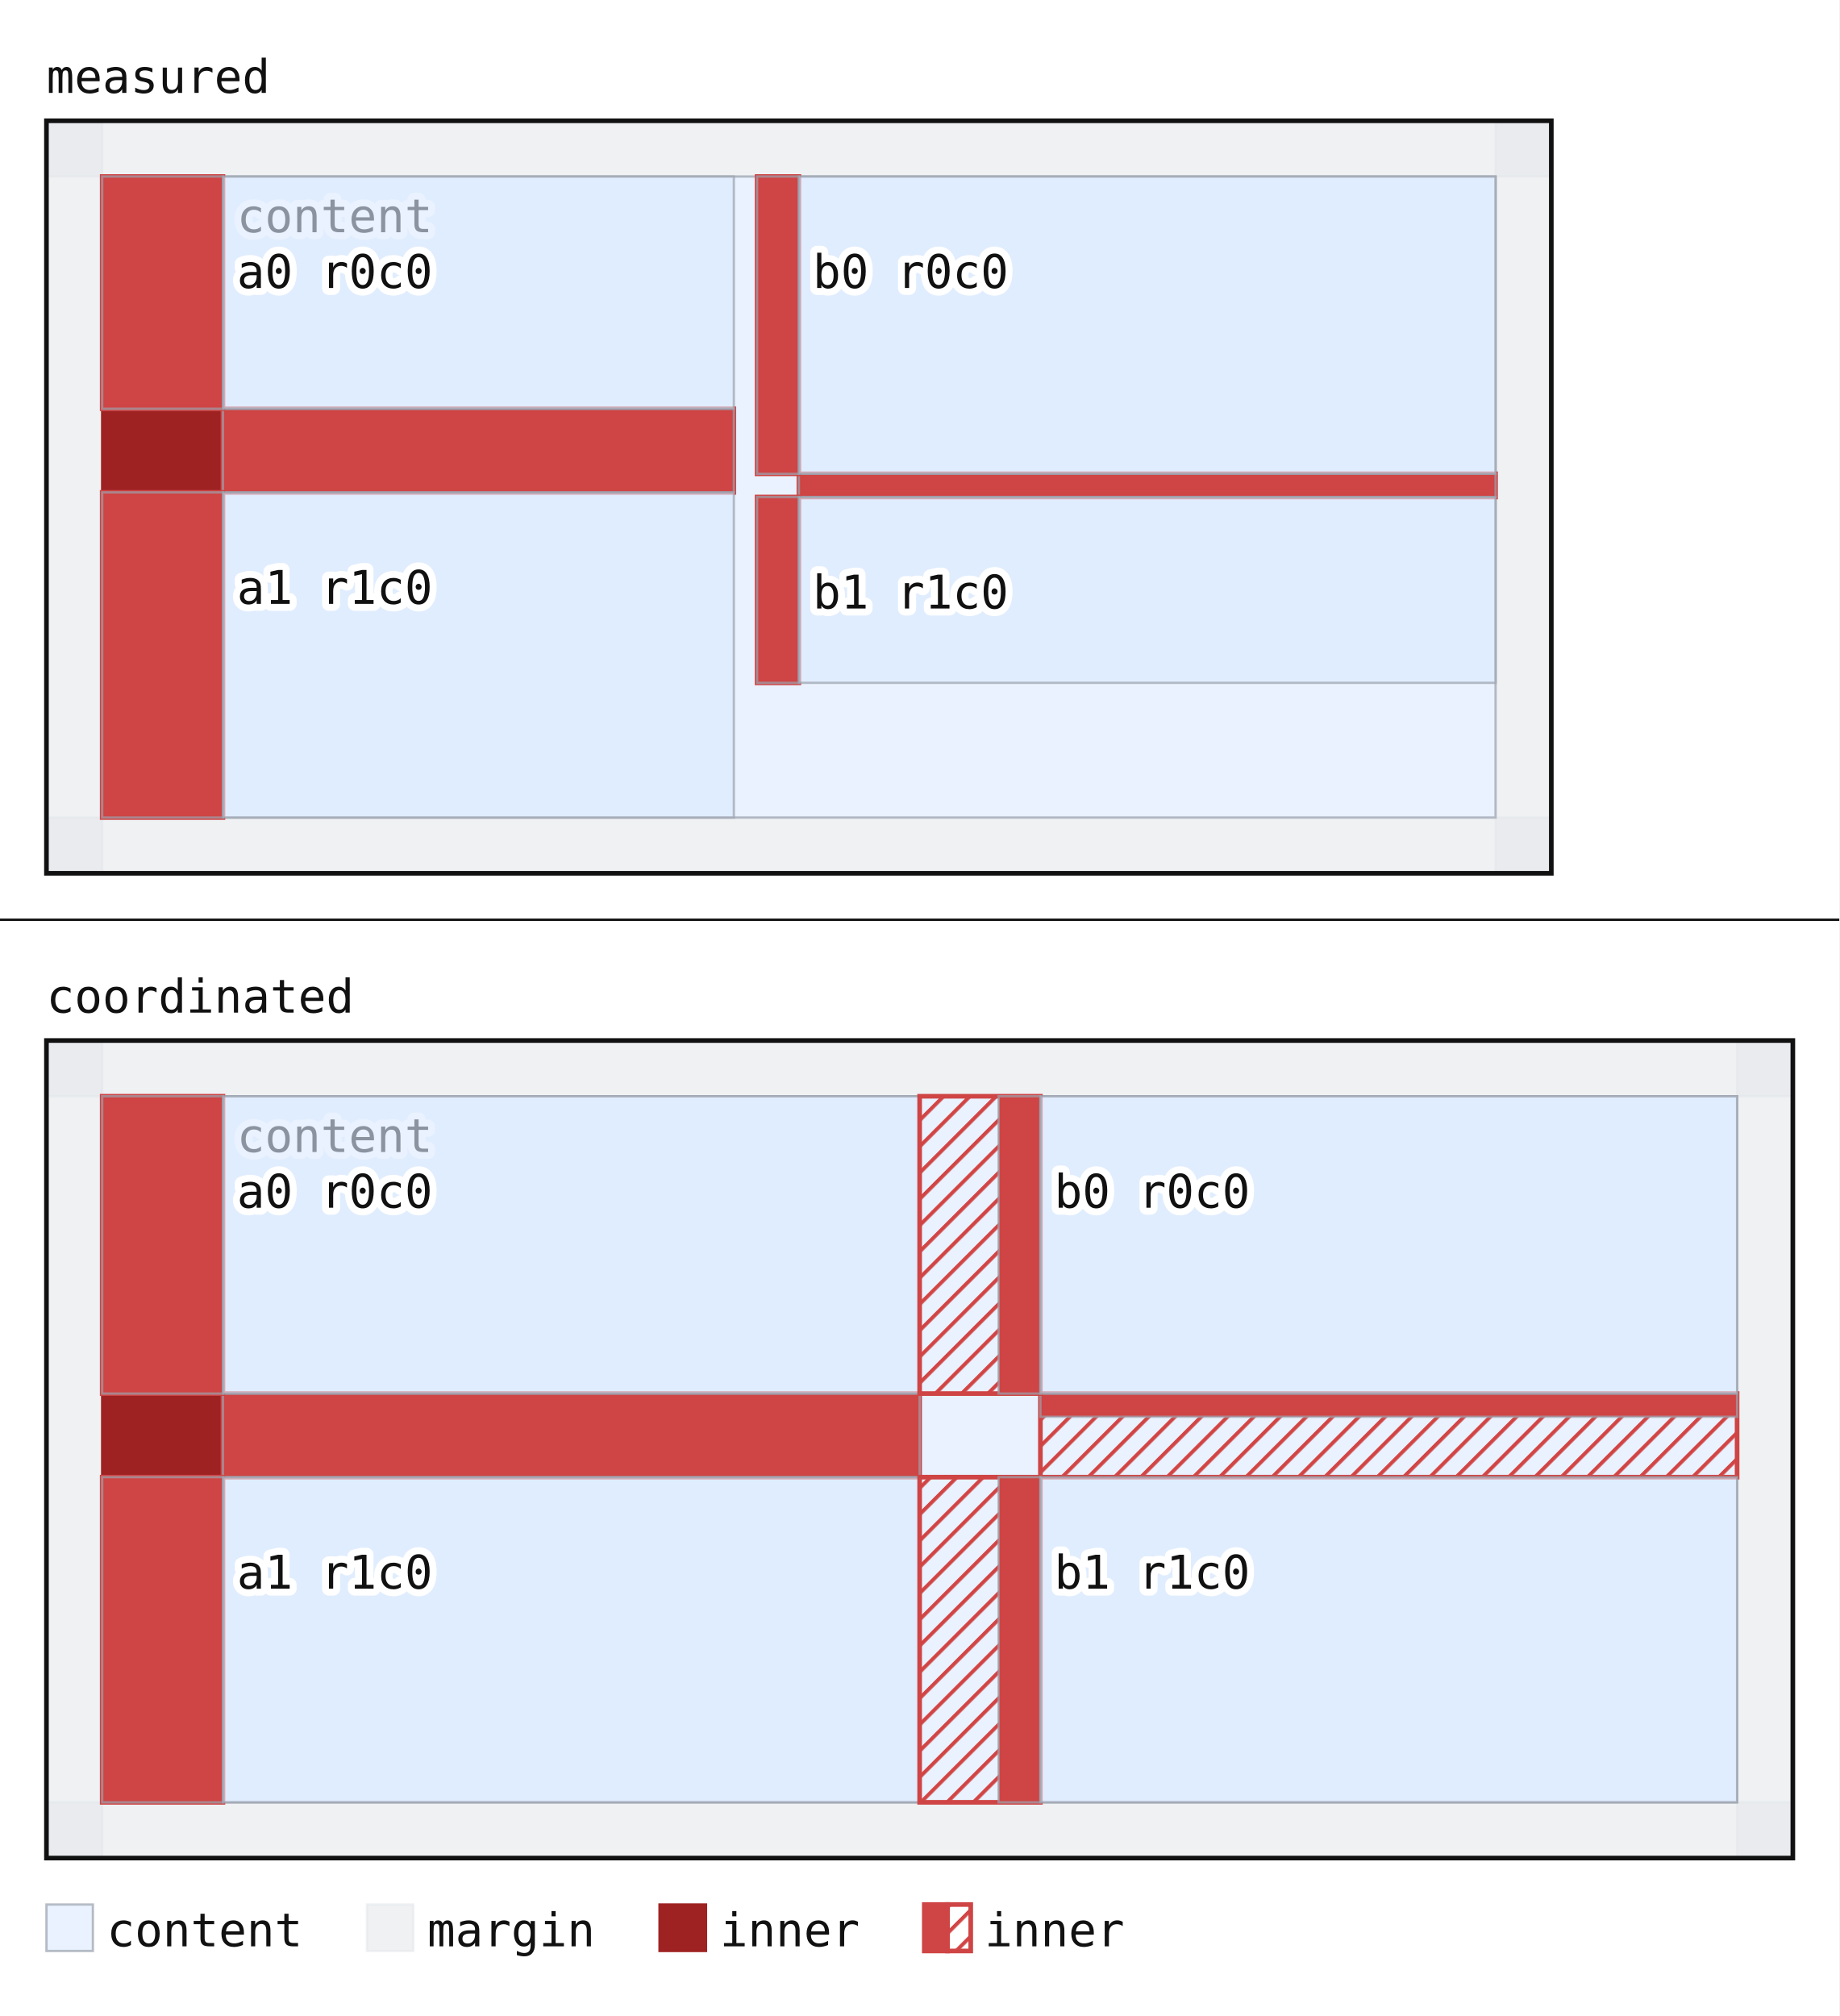
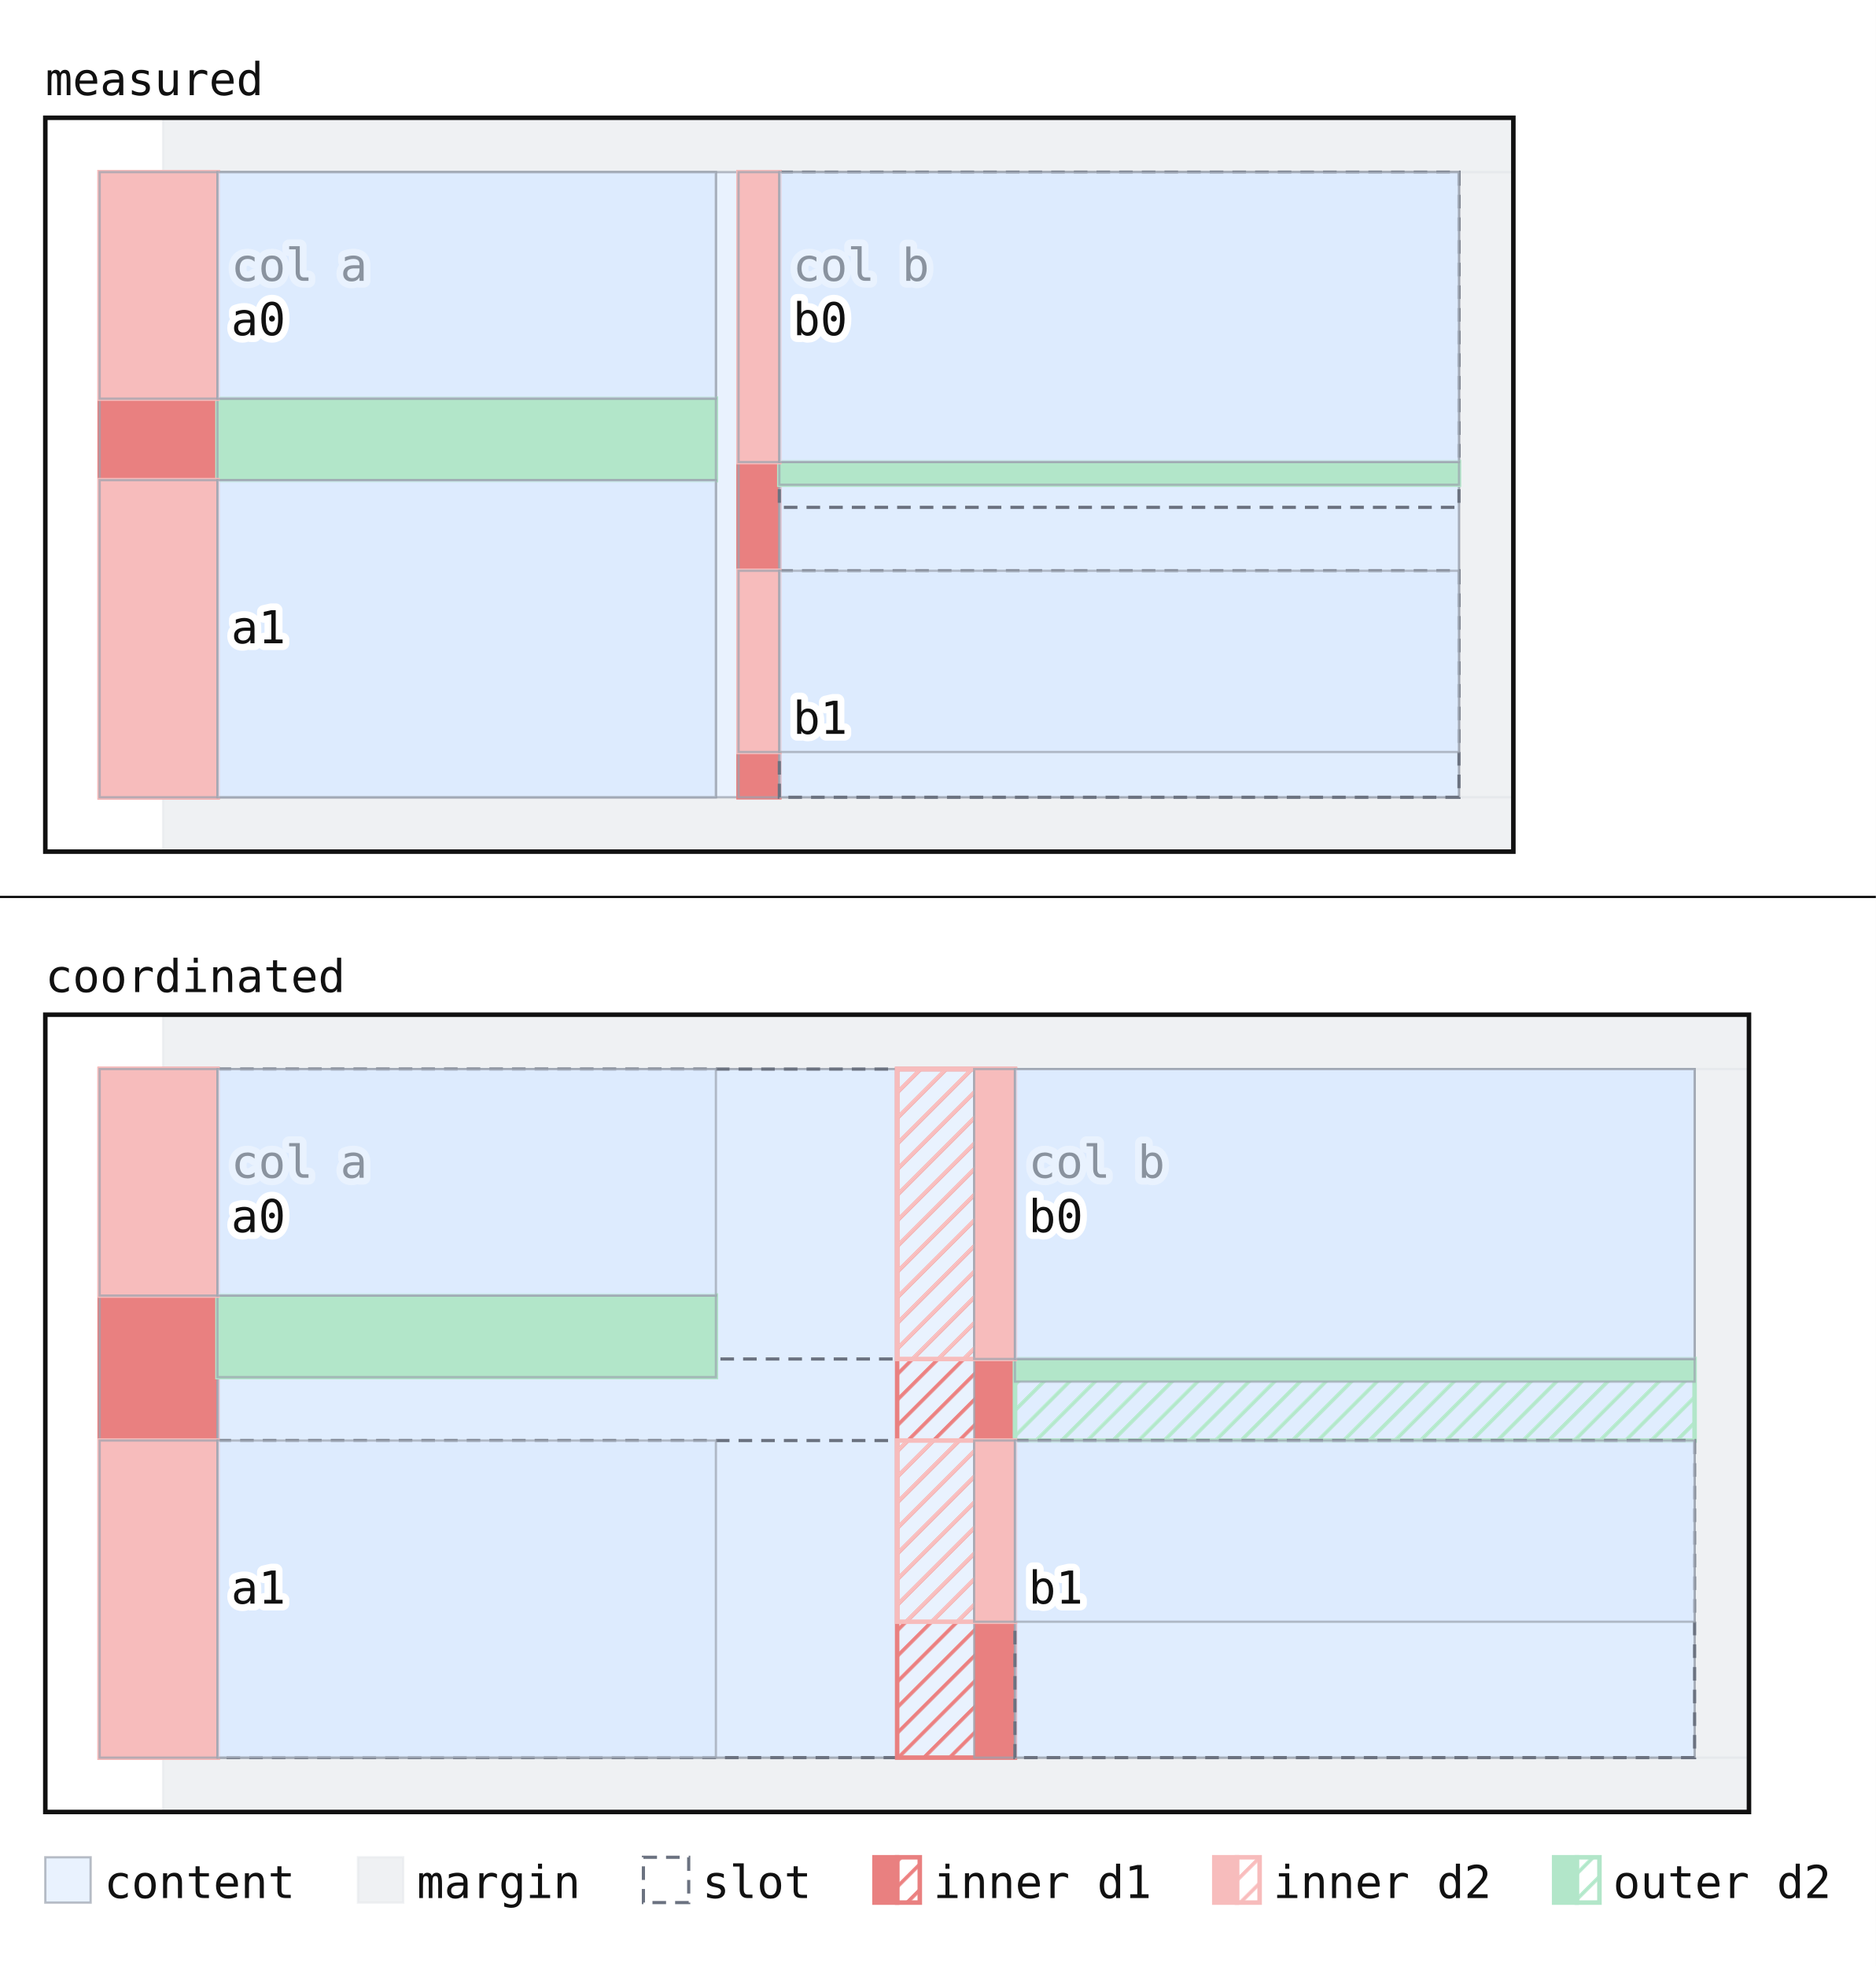
- <svg xmlns="http://www.w3.org/2000/svg" viewBox="-10 -10 396 434" font-family="monospace" font-size="10">
+ <svg xmlns="http://www.w3.org/2000/svg" viewBox="-10 -10 414 434" font-family="monospace" font-size="10">
  <defs>
-     <pattern id="hatch-i0" patternUnits="userSpaceOnUse" width="4" height="4" patternTransform="rotate(45)">
-       <line x1="0" y1="0" x2="0" y2="4" stroke="#cf4444" stroke-width="1.6" />
+     <pattern id="hatch-i1" patternUnits="userSpaceOnUse" width="4" height="4" patternTransform="rotate(45)">
+       <line x1="0" y1="0" x2="0" y2="4" stroke="#e98080" stroke-width="1.6" />
+     </pattern>
+     <pattern id="hatch-i2" patternUnits="userSpaceOnUse" width="4" height="4" patternTransform="rotate(45)">
+       <line x1="0" y1="0" x2="0" y2="4" stroke="#f7bcbc" stroke-width="1.6" />
+     </pattern>
+     <pattern id="hatch-o2" patternUnits="userSpaceOnUse" width="4" height="4" patternTransform="rotate(45)">
+       <line x1="0" y1="0" x2="0" y2="4" stroke="#b2e6c9" stroke-width="1.6" />
    </pattern>
  </defs>
-   <rect x="-10" y="-10" width="396" height="434" fill="#ffffff" />
+   <rect x="-10" y="-10" width="414" height="434" fill="#ffffff" />
  <rect x="0" y="0" width="0" height="0" fill="#dbeafe" fill-opacity="0.6" stroke="#9ca3af" stroke-width="0.5" stroke-opacity="0.7" />
-   <text x="0" y="10" fill="#111111" stroke="#ffffff" stroke-width="3" stroke-linejoin="round" paint-order="stroke">measured</text>
-   <rect x="0" y="16" width="324" height="12" fill="#e5e7eb" fill-opacity="0.6" stroke="#e5e7eb" stroke-width="0.5" stroke-opacity="0.6" />
-   <rect x="0" y="166" width="324" height="12" fill="#e5e7eb" fill-opacity="0.6" stroke="#e5e7eb" stroke-width="0.5" stroke-opacity="0.6" />
-   <rect x="0" y="16" width="12" height="162" fill="#e5e7eb" fill-opacity="0.6" stroke="#e5e7eb" stroke-width="0.5" stroke-opacity="0.6" />
-   <rect x="12" y="28" width="26" height="138" fill="#9f2222" stroke="#9f2222" stroke-width="0.5" />
-   <rect x="312" y="16" width="12" height="162" fill="#e5e7eb" fill-opacity="0.6" stroke="#e5e7eb" stroke-width="0.5" stroke-opacity="0.6" />
+   <text x="0" y="11" fill="#111111" stroke="#ffffff" stroke-width="3" stroke-linejoin="round" paint-order="stroke">measured</text>
+   <rect x="26" y="16" width="298" height="12" fill="#e5e7eb" fill-opacity="0.6" stroke="#e5e7eb" stroke-width="0.5" stroke-opacity="0.6" />
+   <rect x="26" y="166" width="298" height="12" fill="#e5e7eb" fill-opacity="0.6" stroke="#e5e7eb" stroke-width="0.5" stroke-opacity="0.6" />
+   <rect x="26" y="28" width="12" height="138" fill="#e5e7eb" fill-opacity="0.6" stroke="#e5e7eb" stroke-width="0.5" stroke-opacity="0.6" />
+   <rect x="312" y="28" width="12" height="138" fill="#e5e7eb" fill-opacity="0.6" stroke="#e5e7eb" stroke-width="0.5" stroke-opacity="0.6" />
  <rect x="38" y="28" width="274" height="138" fill="#dbeafe" fill-opacity="0.6" stroke="#9ca3af" stroke-width="0.5" stroke-opacity="0.7" />
-   <text x="41" y="40" fill="#111111" stroke="#ffffff" stroke-width="3" stroke-linejoin="round" paint-order="stroke">content</text>
-   <rect x="38" y="78" width="110" height="18" fill="url(#hatch-i0)" stroke="#cf4444" stroke-width="1" />
-   <rect x="38" y="78" width="110" height="18" fill="#cf4444" stroke="#9ca3af" stroke-width="0.5" stroke-opacity="0.7" />
-   <rect x="12" y="28" width="26" height="50" fill="url(#hatch-i0)" stroke="#cf4444" stroke-width="1" />
-   <rect x="12" y="28" width="26" height="50" fill="#cf4444" stroke="#9ca3af" stroke-width="0.5" stroke-opacity="0.7" />
+   <rect x="12" y="28" width="26" height="138" fill="url(#hatch-i1)" stroke="#e98080" stroke-width="1" />
+   <rect x="12" y="28" width="26" height="138" fill="#e98080" stroke="#9ca3af" stroke-width="0.5" stroke-opacity="0.7" />
+   <rect x="38" y="28" width="110" height="138" fill="#dbeafe" fill-opacity="0.6" stroke="#9ca3af" stroke-width="0.5" stroke-opacity="0.7" />
+   <text x="41" y="52" fill="#111111" stroke="#ffffff" stroke-width="3" stroke-linejoin="round" paint-order="stroke">col a</text>
+   <rect x="38" y="78" width="110" height="18" fill="url(#hatch-o2)" stroke="#b2e6c9" stroke-width="1" />
+   <rect x="38" y="78" width="110" height="18" fill="#b2e6c9" stroke="#9ca3af" stroke-width="0.5" stroke-opacity="0.7" />
+   <rect x="12" y="28" width="26" height="50" fill="url(#hatch-i2)" stroke="#f7bcbc" stroke-width="1" />
+   <rect x="12" y="28" width="26" height="50" fill="#f7bcbc" stroke="#9ca3af" stroke-width="0.5" stroke-opacity="0.7" />
  <rect x="38" y="28" width="110" height="50" fill="#dbeafe" fill-opacity="0.6" stroke="#9ca3af" stroke-width="0.5" stroke-opacity="0.7" />
-   <text x="41" y="52" fill="#111111" stroke="#ffffff" stroke-width="3" stroke-linejoin="round" paint-order="stroke">a0 r0c0</text>
-   <rect x="12" y="96" width="26" height="70" fill="url(#hatch-i0)" stroke="#cf4444" stroke-width="1" />
-   <rect x="12" y="96" width="26" height="70" fill="#cf4444" stroke="#9ca3af" stroke-width="0.5" stroke-opacity="0.7" />
+   <text x="41" y="64" fill="#111111" stroke="#ffffff" stroke-width="3" stroke-linejoin="round" paint-order="stroke">a0</text>
+   <rect x="12" y="96" width="26" height="70" fill="url(#hatch-i2)" stroke="#f7bcbc" stroke-width="1" />
+   <rect x="12" y="96" width="26" height="70" fill="#f7bcbc" stroke="#9ca3af" stroke-width="0.5" stroke-opacity="0.7" />
  <rect x="38" y="96" width="110" height="70" fill="#dbeafe" fill-opacity="0.6" stroke="#9ca3af" stroke-width="0.5" stroke-opacity="0.7" />
-   <text x="41" y="120" fill="#111111" stroke="#ffffff" stroke-width="3" stroke-linejoin="round" paint-order="stroke">a1 r1c0</text>
-   <rect x="162" y="92" width="150" height="5" fill="url(#hatch-i0)" stroke="#cf4444" stroke-width="1" />
-   <rect x="162" y="92" width="150" height="5" fill="#cf4444" stroke="#9ca3af" stroke-width="0.5" stroke-opacity="0.7" />
-   <rect x="153" y="28" width="9" height="64" fill="url(#hatch-i0)" stroke="#cf4444" stroke-width="1" />
-   <rect x="153" y="28" width="9" height="64" fill="#cf4444" stroke="#9ca3af" stroke-width="0.5" stroke-opacity="0.7" />
+   <text x="41" y="132" fill="#111111" stroke="#ffffff" stroke-width="3" stroke-linejoin="round" paint-order="stroke">a1</text>
+   <rect x="153" y="28" width="9" height="138" fill="url(#hatch-i1)" stroke="#e98080" stroke-width="1" />
+   <rect x="153" y="28" width="9" height="138" fill="#e98080" stroke="#9ca3af" stroke-width="0.5" stroke-opacity="0.7" />
+   <rect x="162" y="28" width="150" height="138" fill="#dbeafe" fill-opacity="0.6" stroke="#9ca3af" stroke-width="0.5" stroke-opacity="0.7" />
+   <text x="165" y="52" fill="#111111" stroke="#ffffff" stroke-width="3" stroke-linejoin="round" paint-order="stroke">col b</text>
+   <rect x="162" y="28" width="150" height="74" fill="none" stroke="#6b7280" stroke-width="0.7" stroke-dasharray="3 2" />
+   <rect x="162" y="92" width="150" height="5" fill="url(#hatch-o2)" stroke="#b2e6c9" stroke-width="1" />
+   <rect x="162" y="92" width="150" height="5" fill="#b2e6c9" stroke="#9ca3af" stroke-width="0.5" stroke-opacity="0.7" />
+   <rect x="153" y="28" width="9" height="64" fill="url(#hatch-i2)" stroke="#f7bcbc" stroke-width="1" />
+   <rect x="153" y="28" width="9" height="64" fill="#f7bcbc" stroke="#9ca3af" stroke-width="0.5" stroke-opacity="0.7" />
  <rect x="162" y="28" width="150" height="64" fill="#dbeafe" fill-opacity="0.6" stroke="#9ca3af" stroke-width="0.5" stroke-opacity="0.7" />
-   <text x="165" y="52" fill="#111111" stroke="#ffffff" stroke-width="3" stroke-linejoin="round" paint-order="stroke">b0 r0c0</text>
-   <rect x="153" y="97" width="9" height="40" fill="url(#hatch-i0)" stroke="#cf4444" stroke-width="1" />
-   <rect x="153" y="97" width="9" height="40" fill="#cf4444" stroke="#9ca3af" stroke-width="0.5" stroke-opacity="0.7" />
-   <rect x="162" y="97" width="150" height="40" fill="#dbeafe" fill-opacity="0.6" stroke="#9ca3af" stroke-width="0.5" stroke-opacity="0.7" />
-   <text x="165" y="121" fill="#111111" stroke="#ffffff" stroke-width="3" stroke-linejoin="round" paint-order="stroke">b1 r1c0</text>
+   <text x="165" y="64" fill="#111111" stroke="#ffffff" stroke-width="3" stroke-linejoin="round" paint-order="stroke">b0</text>
+   <rect x="162" y="116" width="150" height="50" fill="none" stroke="#6b7280" stroke-width="0.7" stroke-dasharray="3 2" />
+   <rect x="153" y="116" width="9" height="40" fill="url(#hatch-i2)" stroke="#f7bcbc" stroke-width="1" />
+   <rect x="153" y="116" width="9" height="40" fill="#f7bcbc" stroke="#9ca3af" stroke-width="0.5" stroke-opacity="0.7" />
+   <rect x="162" y="116" width="150" height="40" fill="#dbeafe" fill-opacity="0.6" stroke="#9ca3af" stroke-width="0.5" stroke-opacity="0.7" />
+   <text x="165" y="152" fill="#111111" stroke="#ffffff" stroke-width="3" stroke-linejoin="round" paint-order="stroke">b1</text>
  <rect x="0" y="16" width="324" height="162" fill="none" stroke="#111111" stroke-width="1" />
  <rect x="0" y="198" width="0" height="0" fill="#dbeafe" fill-opacity="0.6" stroke="#9ca3af" stroke-width="0.5" stroke-opacity="0.7" />
-   <text x="0" y="208" fill="#111111" stroke="#ffffff" stroke-width="3" stroke-linejoin="round" paint-order="stroke">coordinated</text>
-   <rect x="0" y="214" width="376" height="12" fill="#e5e7eb" fill-opacity="0.6" stroke="#e5e7eb" stroke-width="0.5" stroke-opacity="0.6" />
-   <rect x="0" y="378" width="376" height="12" fill="#e5e7eb" fill-opacity="0.6" stroke="#e5e7eb" stroke-width="0.5" stroke-opacity="0.6" />
-   <rect x="0" y="214" width="12" height="176" fill="#e5e7eb" fill-opacity="0.6" stroke="#e5e7eb" stroke-width="0.5" stroke-opacity="0.6" />
-   <rect x="12" y="226" width="26" height="152" fill="#9f2222" stroke="#9f2222" stroke-width="0.5" />
-   <rect x="364" y="214" width="12" height="176" fill="#e5e7eb" fill-opacity="0.6" stroke="#e5e7eb" stroke-width="0.5" stroke-opacity="0.6" />
+   <text x="0" y="209" fill="#111111" stroke="#ffffff" stroke-width="3" stroke-linejoin="round" paint-order="stroke">coordinated</text>
+   <rect x="26" y="214" width="350" height="12" fill="#e5e7eb" fill-opacity="0.6" stroke="#e5e7eb" stroke-width="0.5" stroke-opacity="0.6" />
+   <rect x="26" y="378" width="350" height="12" fill="#e5e7eb" fill-opacity="0.6" stroke="#e5e7eb" stroke-width="0.5" stroke-opacity="0.6" />
+   <rect x="26" y="226" width="12" height="152" fill="#e5e7eb" fill-opacity="0.6" stroke="#e5e7eb" stroke-width="0.5" stroke-opacity="0.6" />
+   <rect x="364" y="226" width="12" height="152" fill="#e5e7eb" fill-opacity="0.6" stroke="#e5e7eb" stroke-width="0.5" stroke-opacity="0.6" />
  <rect x="38" y="226" width="326" height="152" fill="#dbeafe" fill-opacity="0.6" stroke="#9ca3af" stroke-width="0.5" stroke-opacity="0.7" />
-   <text x="41" y="238" fill="#111111" stroke="#ffffff" stroke-width="3" stroke-linejoin="round" paint-order="stroke">content</text>
-   <rect x="38" y="290" width="150" height="18" fill="url(#hatch-i0)" stroke="#cf4444" stroke-width="1" />
-   <rect x="38" y="290" width="150" height="18" fill="#cf4444" stroke="#9ca3af" stroke-width="0.5" stroke-opacity="0.7" />
-   <rect x="12" y="226" width="26" height="64" fill="url(#hatch-i0)" stroke="#cf4444" stroke-width="1" />
-   <rect x="12" y="226" width="26" height="64" fill="#cf4444" stroke="#9ca3af" stroke-width="0.5" stroke-opacity="0.7" />
-   <rect x="38" y="226" width="150" height="64" fill="#dbeafe" fill-opacity="0.6" stroke="#9ca3af" stroke-width="0.5" stroke-opacity="0.7" />
-   <text x="41" y="250" fill="#111111" stroke="#ffffff" stroke-width="3" stroke-linejoin="round" paint-order="stroke">a0 r0c0</text>
-   <rect x="12" y="308" width="26" height="70" fill="url(#hatch-i0)" stroke="#cf4444" stroke-width="1" />
-   <rect x="12" y="308" width="26" height="70" fill="#cf4444" stroke="#9ca3af" stroke-width="0.5" stroke-opacity="0.7" />
-   <rect x="38" y="308" width="150" height="70" fill="#dbeafe" fill-opacity="0.6" stroke="#9ca3af" stroke-width="0.5" stroke-opacity="0.7" />
-   <text x="41" y="332" fill="#111111" stroke="#ffffff" stroke-width="3" stroke-linejoin="round" paint-order="stroke">a1 r1c0</text>
-   <rect x="214" y="290" width="150" height="18" fill="url(#hatch-i0)" stroke="#cf4444" stroke-width="1" />
-   <rect x="214" y="290" width="150" height="5" fill="#cf4444" stroke="#9ca3af" stroke-width="0.5" stroke-opacity="0.7" />
-   <rect x="188" y="226" width="26" height="64" fill="url(#hatch-i0)" stroke="#cf4444" stroke-width="1" />
-   <rect x="205" y="226" width="9" height="64" fill="#cf4444" stroke="#9ca3af" stroke-width="0.5" stroke-opacity="0.7" />
+   <rect x="12" y="226" width="26" height="152" fill="url(#hatch-i1)" stroke="#e98080" stroke-width="1" />
+   <rect x="12" y="226" width="26" height="152" fill="#e98080" stroke="#9ca3af" stroke-width="0.5" stroke-opacity="0.7" />
+   <rect x="38" y="226" width="150" height="152" fill="#dbeafe" fill-opacity="0.6" stroke="#9ca3af" stroke-width="0.5" stroke-opacity="0.7" />
+   <text x="41" y="250" fill="#111111" stroke="#ffffff" stroke-width="3" stroke-linejoin="round" paint-order="stroke">col a</text>
+   <rect x="38" y="226" width="150" height="64" fill="none" stroke="#6b7280" stroke-width="0.7" stroke-dasharray="3 2" />
+   <rect x="38" y="276" width="110" height="18" fill="url(#hatch-o2)" stroke="#b2e6c9" stroke-width="1" />
+   <rect x="38" y="276" width="110" height="18" fill="#b2e6c9" stroke="#9ca3af" stroke-width="0.5" stroke-opacity="0.7" />
+   <rect x="12" y="226" width="26" height="50" fill="url(#hatch-i2)" stroke="#f7bcbc" stroke-width="1" />
+   <rect x="12" y="226" width="26" height="50" fill="#f7bcbc" stroke="#9ca3af" stroke-width="0.5" stroke-opacity="0.7" />
+   <rect x="38" y="226" width="110" height="50" fill="#dbeafe" fill-opacity="0.6" stroke="#9ca3af" stroke-width="0.5" stroke-opacity="0.7" />
+   <text x="41" y="262" fill="#111111" stroke="#ffffff" stroke-width="3" stroke-linejoin="round" paint-order="stroke">a0</text>
+   <rect x="38" y="308" width="150" height="70" fill="none" stroke="#6b7280" stroke-width="0.7" stroke-dasharray="3 2" />
+   <rect x="12" y="308" width="26" height="70" fill="url(#hatch-i2)" stroke="#f7bcbc" stroke-width="1" />
+   <rect x="12" y="308" width="26" height="70" fill="#f7bcbc" stroke="#9ca3af" stroke-width="0.5" stroke-opacity="0.7" />
+   <rect x="38" y="308" width="110" height="70" fill="#dbeafe" fill-opacity="0.6" stroke="#9ca3af" stroke-width="0.5" stroke-opacity="0.7" />
+   <text x="41" y="344" fill="#111111" stroke="#ffffff" stroke-width="3" stroke-linejoin="round" paint-order="stroke">a1</text>
+   <rect x="188" y="226" width="26" height="152" fill="url(#hatch-i1)" stroke="#e98080" stroke-width="1" />
+   <rect x="205" y="226" width="9" height="152" fill="#e98080" stroke="#9ca3af" stroke-width="0.5" stroke-opacity="0.7" />
+   <rect x="214" y="226" width="150" height="152" fill="#dbeafe" fill-opacity="0.6" stroke="#9ca3af" stroke-width="0.5" stroke-opacity="0.7" />
+   <text x="217" y="250" fill="#111111" stroke="#ffffff" stroke-width="3" stroke-linejoin="round" paint-order="stroke">col b</text>
+   <rect x="214" y="290" width="150" height="18" fill="url(#hatch-o2)" stroke="#b2e6c9" stroke-width="1" />
+   <rect x="214" y="290" width="150" height="5" fill="#b2e6c9" stroke="#9ca3af" stroke-width="0.5" stroke-opacity="0.7" />
+   <rect x="188" y="226" width="26" height="64" fill="url(#hatch-i2)" stroke="#f7bcbc" stroke-width="1" />
+   <rect x="205" y="226" width="9" height="64" fill="#f7bcbc" stroke="#9ca3af" stroke-width="0.5" stroke-opacity="0.7" />
  <rect x="214" y="226" width="150" height="64" fill="#dbeafe" fill-opacity="0.6" stroke="#9ca3af" stroke-width="0.5" stroke-opacity="0.7" />
-   <text x="217" y="250" fill="#111111" stroke="#ffffff" stroke-width="3" stroke-linejoin="round" paint-order="stroke">b0 r0c0</text>
-   <rect x="188" y="308" width="26" height="70" fill="url(#hatch-i0)" stroke="#cf4444" stroke-width="1" />
-   <rect x="205" y="308" width="9" height="70" fill="#cf4444" stroke="#9ca3af" stroke-width="0.5" stroke-opacity="0.7" />
-   <rect x="214" y="308" width="150" height="70" fill="#dbeafe" fill-opacity="0.6" stroke="#9ca3af" stroke-width="0.5" stroke-opacity="0.7" />
-   <text x="217" y="332" fill="#111111" stroke="#ffffff" stroke-width="3" stroke-linejoin="round" paint-order="stroke">b1 r1c0</text>
+   <text x="217" y="262" fill="#111111" stroke="#ffffff" stroke-width="3" stroke-linejoin="round" paint-order="stroke">b0</text>
+   <rect x="214" y="308" width="150" height="70" fill="none" stroke="#6b7280" stroke-width="0.7" stroke-dasharray="3 2" />
+   <rect x="188" y="308" width="26" height="40" fill="url(#hatch-i2)" stroke="#f7bcbc" stroke-width="1" />
+   <rect x="205" y="308" width="9" height="40" fill="#f7bcbc" stroke="#9ca3af" stroke-width="0.5" stroke-opacity="0.7" />
+   <rect x="214" y="308" width="150" height="40" fill="#dbeafe" fill-opacity="0.6" stroke="#9ca3af" stroke-width="0.5" stroke-opacity="0.7" />
+   <text x="217" y="344" fill="#111111" stroke="#ffffff" stroke-width="3" stroke-linejoin="round" paint-order="stroke">b1</text>
  <rect x="0" y="214" width="376" height="176" fill="none" stroke="#111111" stroke-width="1" />
  <rect x="0" y="400" width="10" height="10" fill="#dbeafe" fill-opacity="0.6" stroke="#9ca3af" stroke-width="0.5" stroke-opacity="0.7" />
  <text x="13" y="409" fill="#111111" stroke="#ffffff" stroke-width="3" stroke-linejoin="round" paint-order="stroke">content</text>
  <rect x="69" y="400" width="10" height="10" fill="#e5e7eb" fill-opacity="0.6" stroke="#e5e7eb" stroke-width="0.5" stroke-opacity="0.6" />
  <text x="82" y="409" fill="#111111" stroke="#ffffff" stroke-width="3" stroke-linejoin="round" paint-order="stroke">margin</text>
-   <rect x="132" y="400" width="10" height="10" fill="#9f2222" stroke="#9f2222" stroke-width="0.5" />
-   <text x="145" y="409" fill="#111111" stroke="#ffffff" stroke-width="3" stroke-linejoin="round" paint-order="stroke">inner</text>
-   <rect x="189" y="400" width="5" height="10" fill="#cf4444" stroke="#cf4444" stroke-width="1" />
-   <rect x="194" y="400" width="5" height="10" fill="url(#hatch-i0)" stroke="#cf4444" stroke-width="1" />
-   <text x="202" y="409" fill="#111111" stroke="#ffffff" stroke-width="3" stroke-linejoin="round" paint-order="stroke">inner</text>
-   <line x1="-10" y1="188" x2="386" y2="188" stroke="#111111" stroke-width="0.5" />
+   <rect x="132" y="400" width="10" height="10" fill="none" stroke="#6b7280" stroke-width="0.7" stroke-dasharray="3 2" />
+   <text x="145" y="409" fill="#111111" stroke="#ffffff" stroke-width="3" stroke-linejoin="round" paint-order="stroke">slot</text>
+   <rect x="183" y="400" width="5" height="10" fill="#e98080" stroke="#e98080" stroke-width="1" />
+   <rect x="188" y="400" width="5" height="10" fill="url(#hatch-i1)" stroke="#e98080" stroke-width="1" />
+   <text x="196" y="409" fill="#111111" stroke="#ffffff" stroke-width="3" stroke-linejoin="round" paint-order="stroke">inner d1</text>
+   <rect x="258" y="400" width="5" height="10" fill="#f7bcbc" stroke="#f7bcbc" stroke-width="1" />
+   <rect x="263" y="400" width="5" height="10" fill="url(#hatch-i2)" stroke="#f7bcbc" stroke-width="1" />
+   <text x="271" y="409" fill="#111111" stroke="#ffffff" stroke-width="3" stroke-linejoin="round" paint-order="stroke">inner d2</text>
+   <rect x="333" y="400" width="5" height="10" fill="#b2e6c9" stroke="#b2e6c9" stroke-width="1" />
+   <rect x="338" y="400" width="5" height="10" fill="url(#hatch-o2)" stroke="#b2e6c9" stroke-width="1" />
+   <text x="346" y="409" fill="#111111" stroke="#ffffff" stroke-width="3" stroke-linejoin="round" paint-order="stroke">outer d2</text>
+   <line x1="-10" y1="188" x2="404" y2="188" stroke="#111111" stroke-width="0.5" />
</svg>
